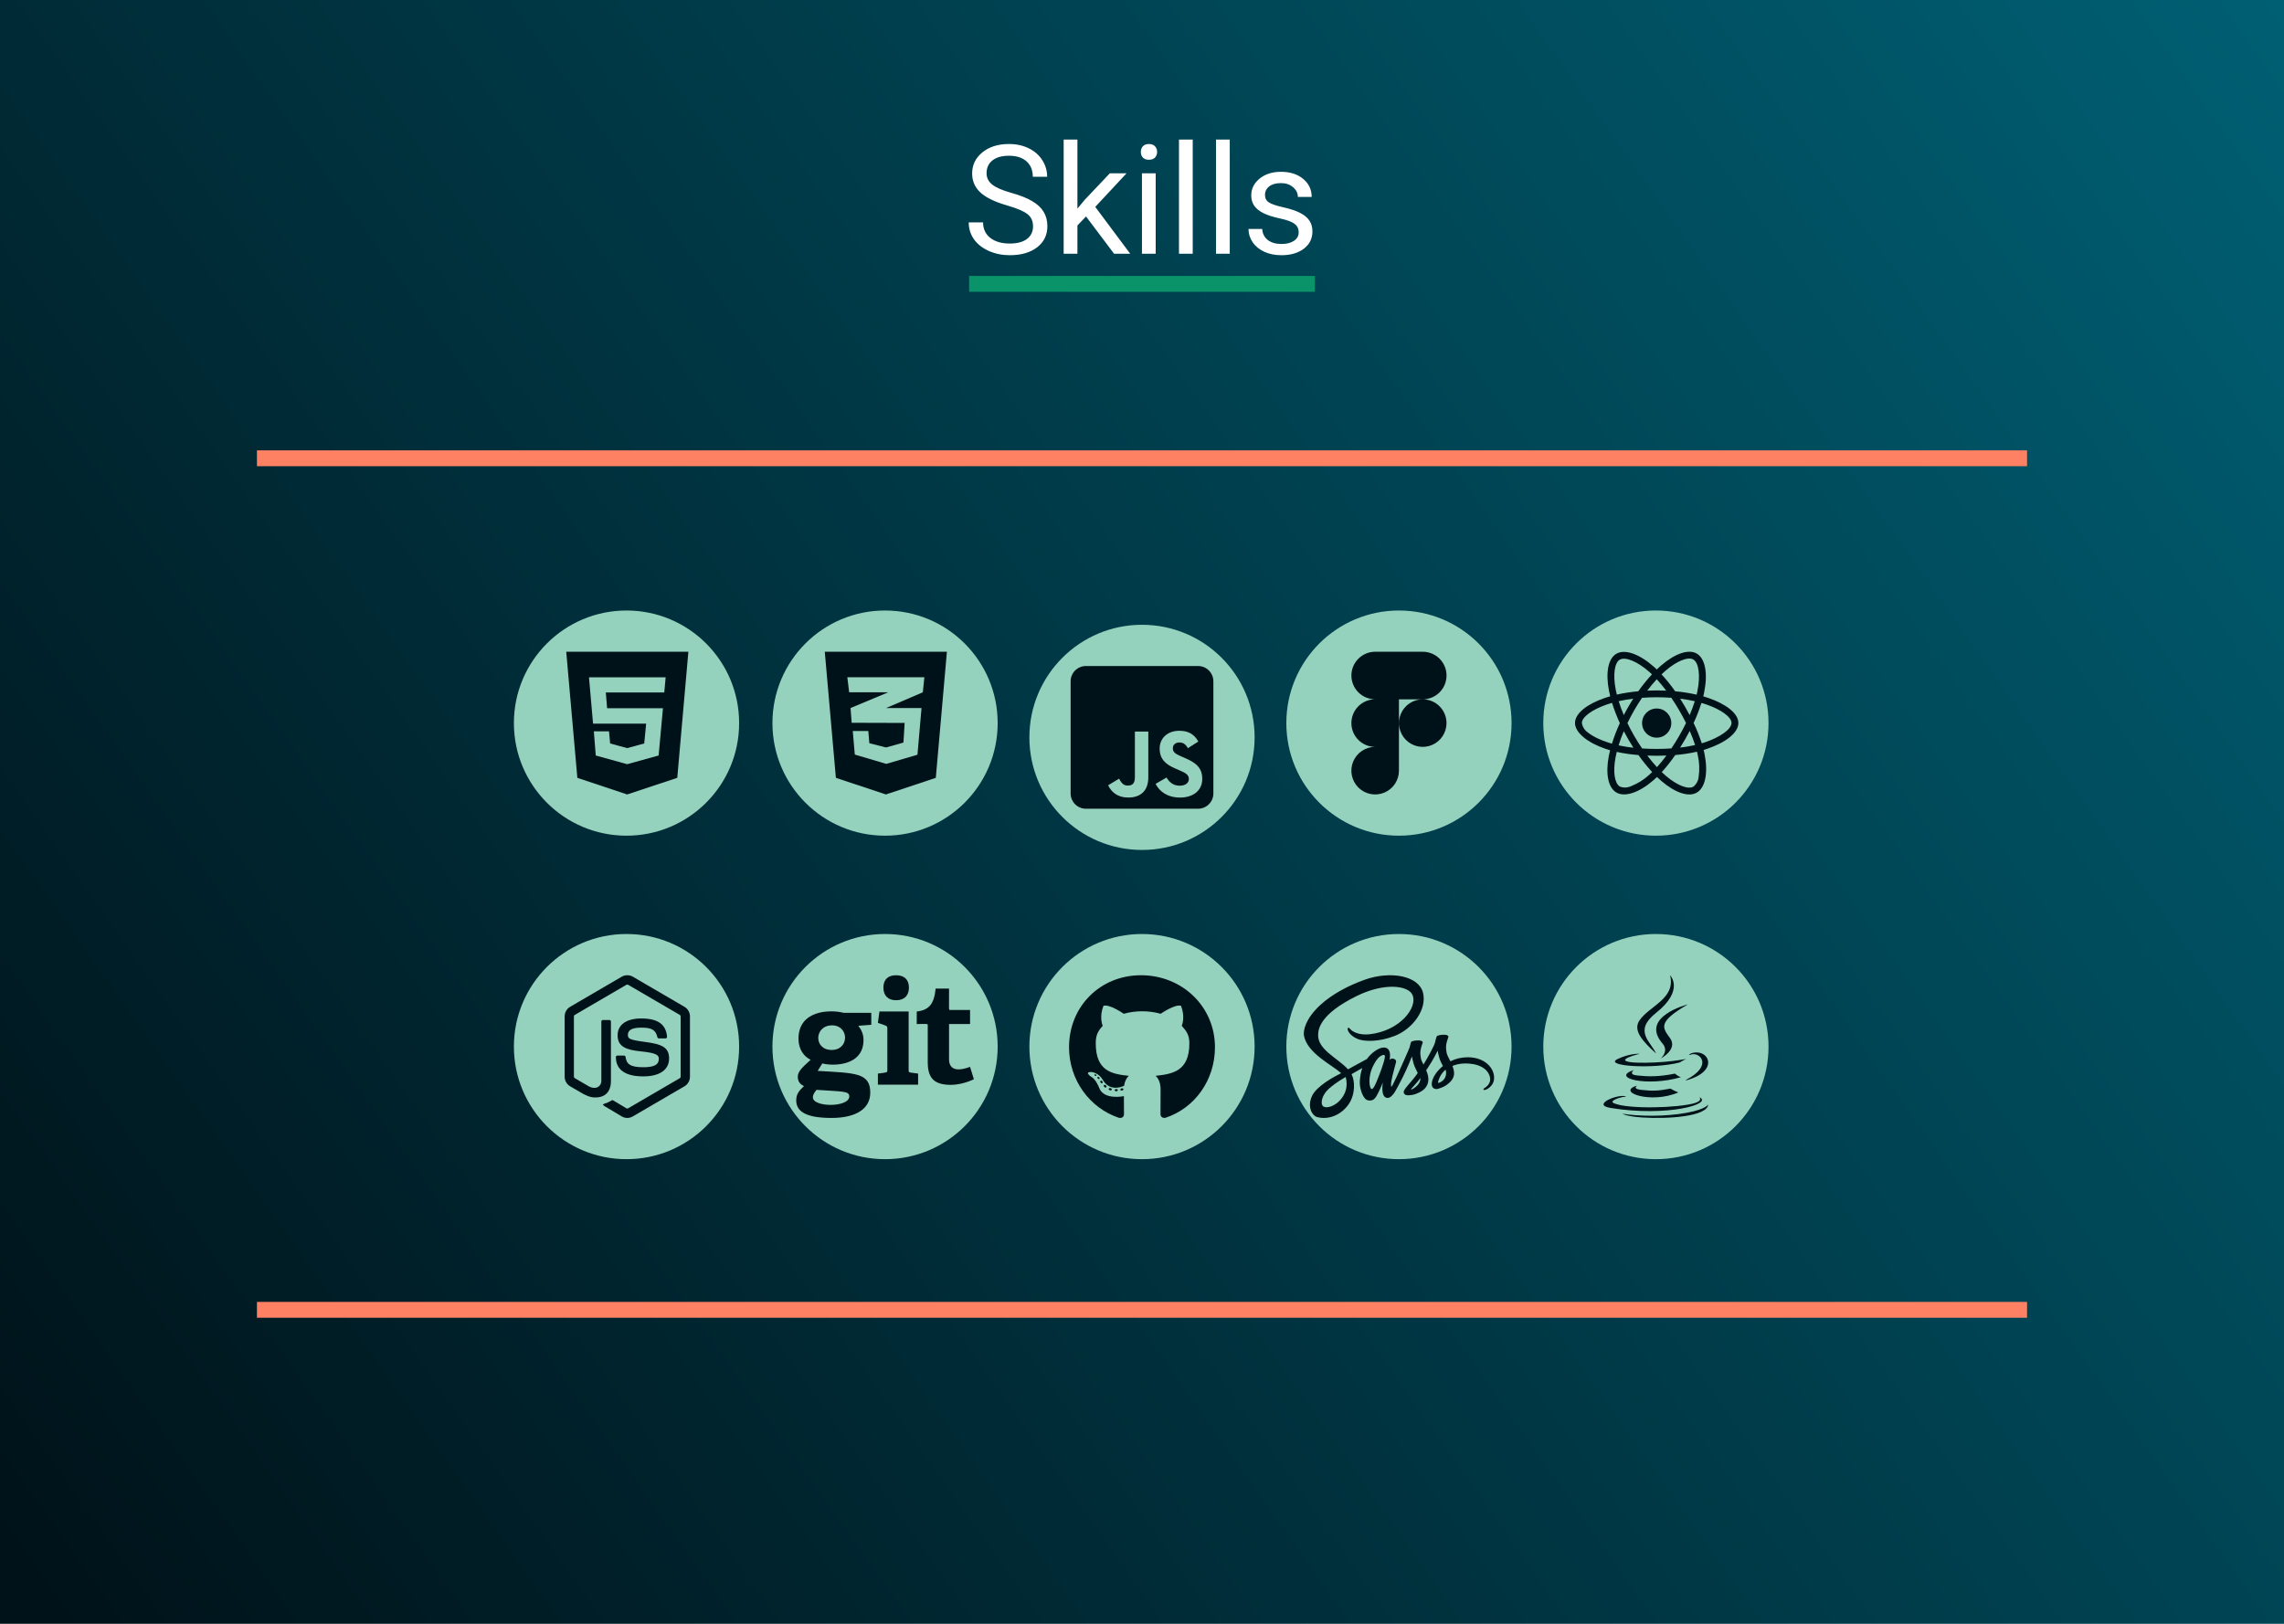
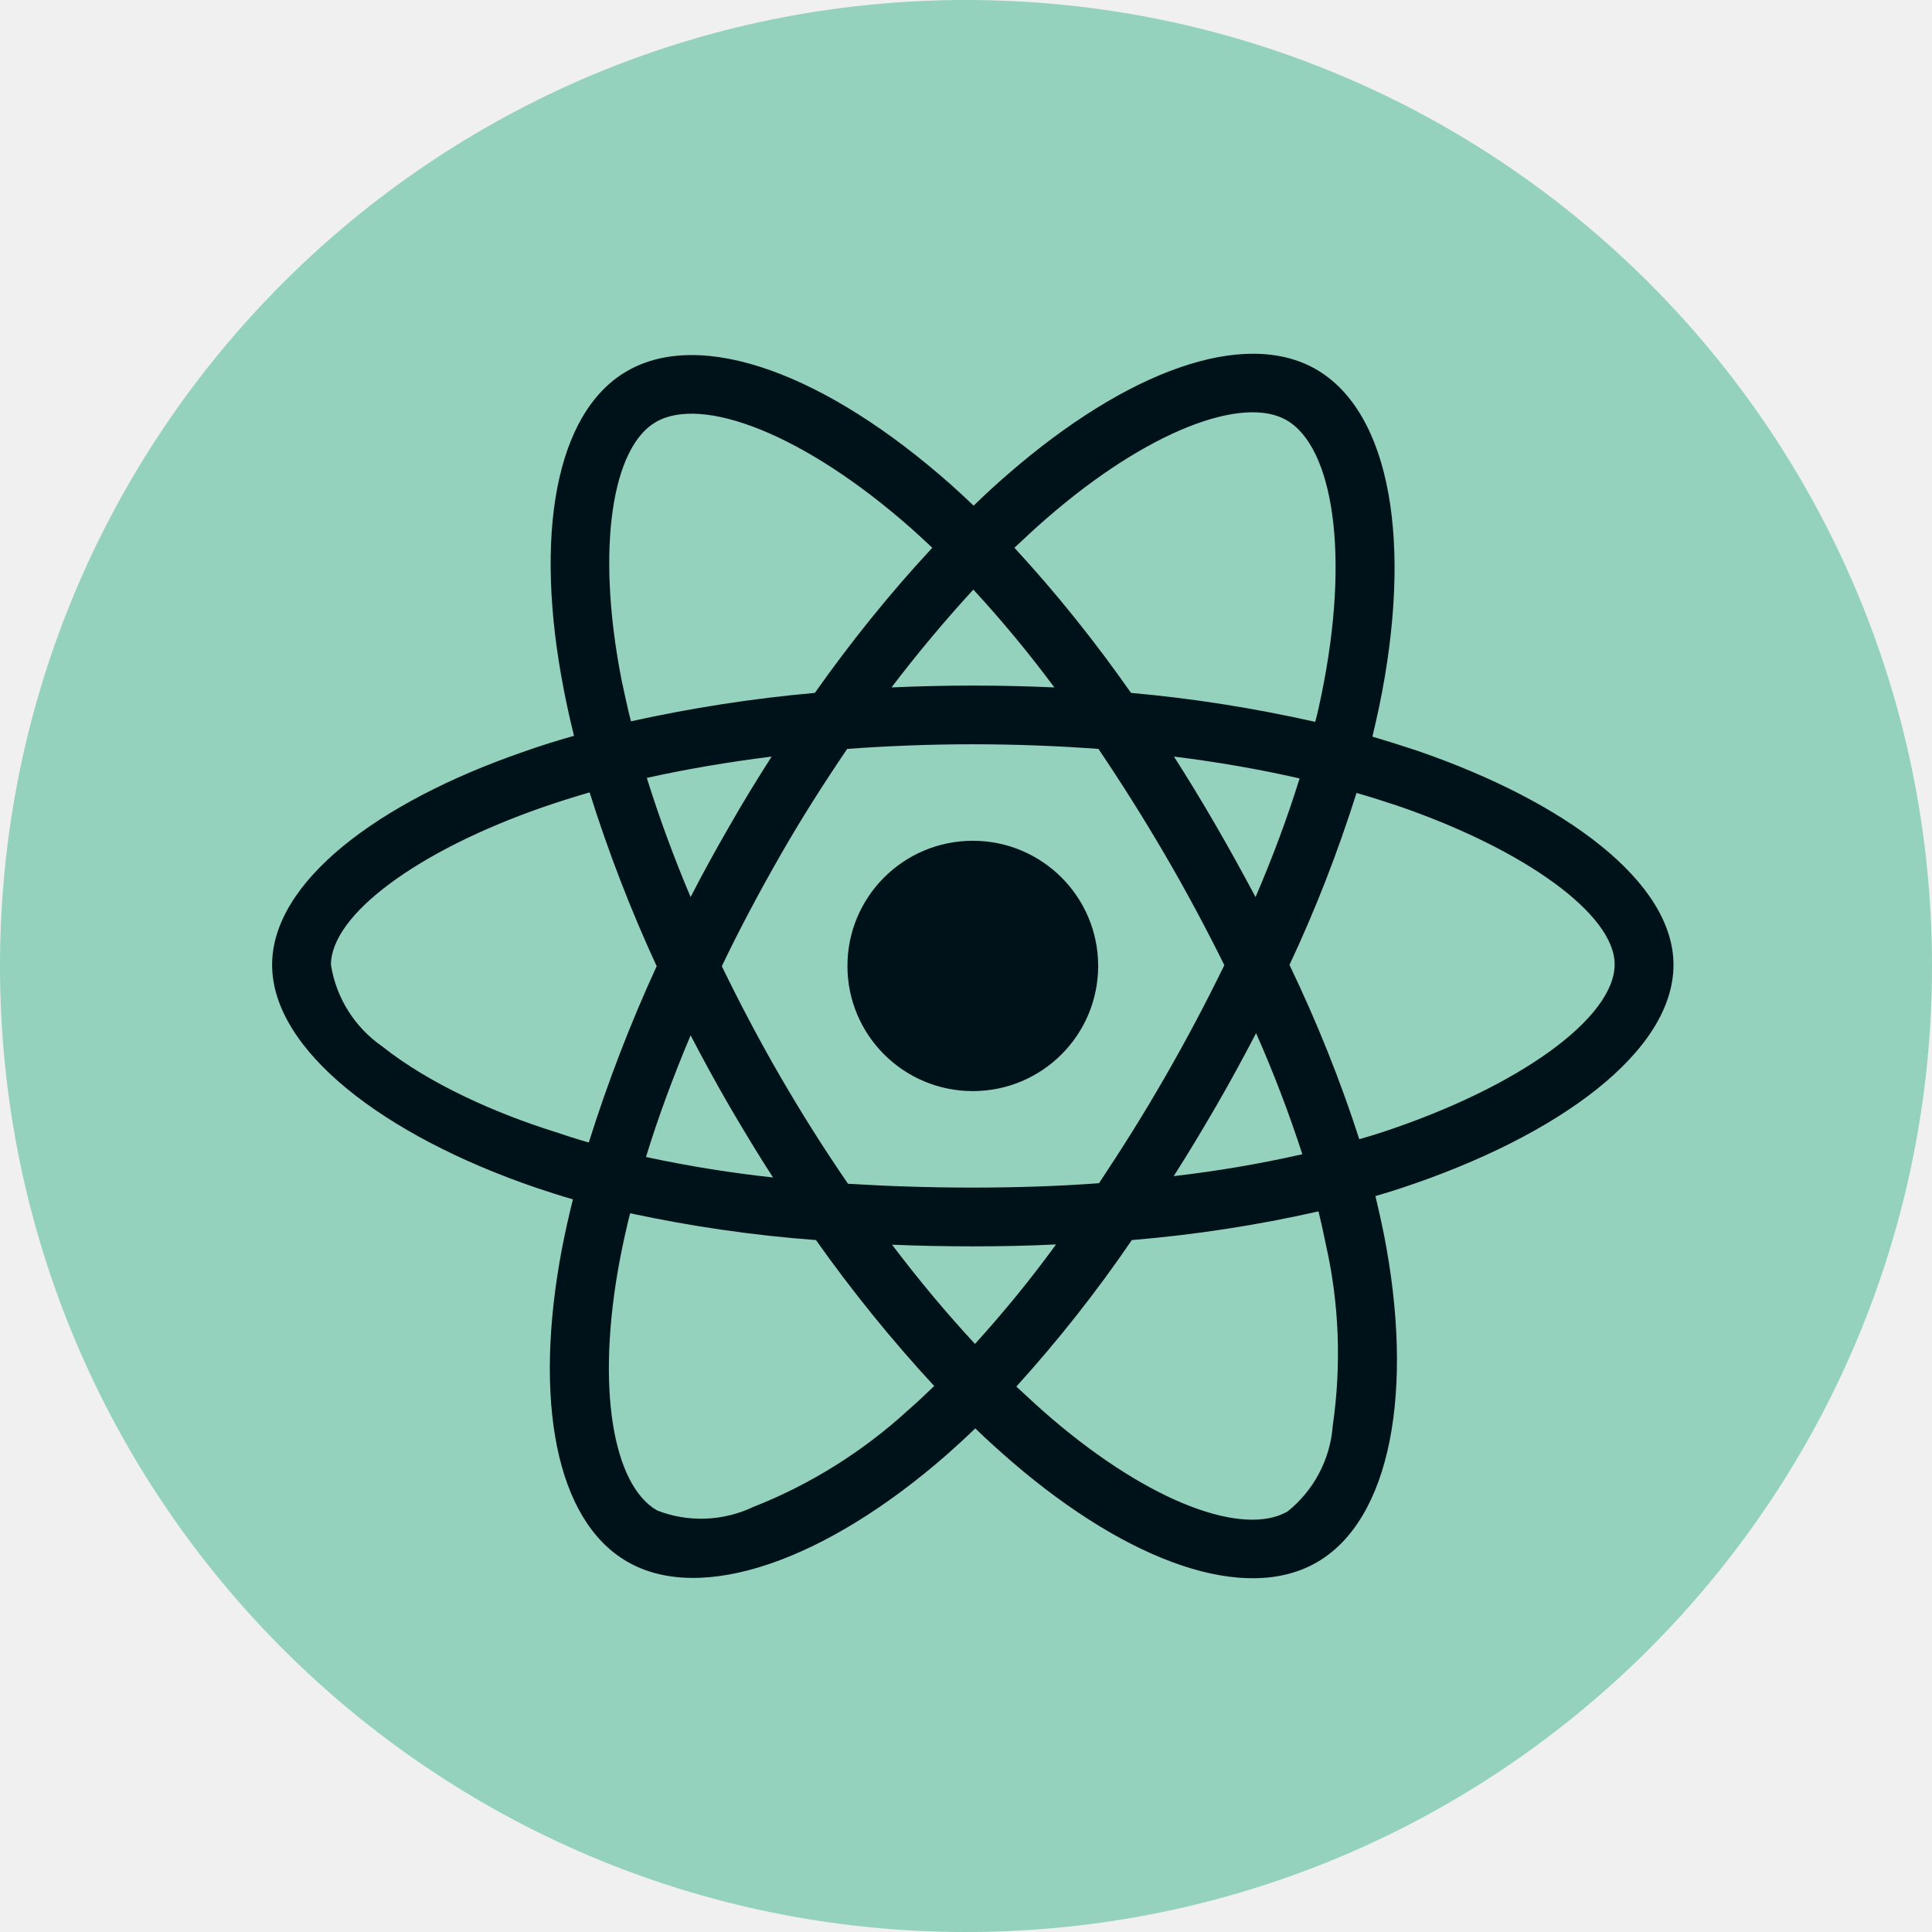
- <svg xmlns="http://www.w3.org/2000/svg" width="1440" height="1024" viewBox="0 0 1440 1024" fill="none">
-   <rect width="1440" height="1024" fill="white" />
-   <rect width="1440" height="1024" fill="url(#paint0_linear)" />
-   <line x1="162" y1="826" x2="1278" y2="826" stroke="#FE8163" stroke-width="10" />
-   <circle cx="1044" cy="660" r="71" fill="#94D2BD" />
-   <path d="M1059.04 670.001C1060.76 668.824 1063.14 667.804 1063.14 667.804C1063.14 667.804 1056.37 669.034 1049.64 669.597C1041.4 670.282 1032.56 670.423 1028.11 669.825C1017.61 668.419 1033.88 664.535 1033.88 664.535C1033.88 664.535 1027.57 664.113 1019.79 667.874C1010.61 672.339 1042.52 674.378 1059.04 670.001ZM1044.11 664.359C1040.79 656.853 1029.58 650.261 1044.11 638.73C1062.24 624.351 1052.94 615 1052.94 615C1056.7 629.853 1039.72 634.353 1033.59 643.582C1029.41 649.892 1035.63 656.66 1044.11 664.359ZM1064.15 633.386C1064.17 633.386 1033.52 641.086 1048.15 658.031C1052.47 663.023 1047.01 667.523 1047.01 667.523C1047.01 667.523 1057.98 661.828 1052.94 654.708C1048.24 648.064 1044.64 644.759 1064.15 633.386ZM1063.08 680.935C1062.99 681.102 1062.87 681.256 1062.73 681.392C1085.17 675.468 1076.91 660.492 1066.19 664.288C1065.62 664.502 1065.12 664.889 1064.76 665.396C1065.39 665.168 1066.03 664.992 1066.68 664.868C1072.1 663.726 1079.88 672.163 1063.08 680.935ZM1071.33 691.886C1071.33 691.886 1073.86 693.977 1068.55 695.612C1058.42 698.688 1026.45 699.62 1017.56 695.735C1014.36 694.347 1020.36 692.395 1022.25 691.991C1024.21 691.569 1025.34 691.64 1025.34 691.64C1021.8 689.126 1002.39 696.579 1015.48 698.706C1051.19 704.542 1080.59 696.087 1071.33 691.886ZM1032.24 684.608C1018.48 688.476 1040.62 696.456 1058.13 688.915C1056.43 688.248 1054.78 687.436 1053.2 686.489C1045.39 687.983 1041.77 688.089 1034.67 687.28C1028.81 686.612 1032.24 684.608 1032.24 684.608ZM1063.68 701.694C1049.92 704.296 1032.94 703.997 1022.89 702.327C1022.89 702.309 1024.95 704.032 1035.55 704.718C1051.67 705.755 1076.42 704.137 1077 696.474C1077 696.474 1075.88 699.374 1063.68 701.694ZM1056.05 677.05C1045.7 679.054 1039.71 679.001 1032.14 678.21C1026.28 677.595 1030.11 674.747 1030.11 674.747C1014.93 679.81 1038.53 685.54 1059.74 679.3C1058.37 678.813 1057.12 678.047 1056.05 677.05Z" fill="#001219" />
-   <circle cx="882" cy="660" r="71" fill="#94D2BD" />
-   <path d="M878.595 683.041C878.539 683.154 878.482 683.244 878.595 683.041V683.041ZM925.307 666.73C921.536 666.729 917.815 667.595 914.432 669.261C913.326 667.03 912.182 665.08 911.995 663.618C911.77 661.912 911.526 660.899 911.788 658.874C912.051 656.85 913.232 653.981 913.214 653.775C913.195 653.569 912.951 652.537 910.532 652.519C908.113 652.5 906.032 652.987 905.79 653.625C905.363 654.79 905.031 655.987 904.797 657.206C904.365 659.399 899.961 667.236 897.467 671.323C896.642 669.73 895.948 668.324 895.798 667.199C895.573 665.493 895.33 664.48 895.592 662.455C895.855 660.431 897.036 657.562 897.017 657.356C896.998 657.15 896.755 656.118 894.338 656.1C891.921 656.081 889.838 656.568 889.594 657.206C889.35 657.843 889.088 659.343 888.6 660.787C888.113 662.23 882.246 675.279 880.71 678.673C879.923 680.398 879.247 681.785 878.76 682.722C878.685 682.872 878.629 682.966 878.591 683.041C878.647 682.947 878.685 682.854 878.685 682.891C878.272 683.697 878.029 684.147 878.029 684.147V684.166C877.71 684.766 877.354 685.31 877.185 685.31C877.072 685.31 876.829 683.735 877.241 681.579C878.122 677.042 880.204 669.992 880.185 669.748C880.166 669.617 880.579 668.399 878.816 667.742C877.11 667.124 876.491 668.155 876.341 668.155C876.191 668.155 876.079 668.53 876.079 668.53C876.079 668.53 877.972 660.58 872.443 660.58C868.993 660.58 864.193 664.368 861.834 667.799C860.353 668.605 857.147 670.348 853.772 672.205C852.478 672.917 851.147 673.648 849.89 674.342C849.797 674.248 849.722 674.154 849.628 674.061C842.917 666.899 830.527 661.837 831.052 652.219C831.239 648.713 832.458 639.507 854.878 628.333C873.253 619.184 887.944 621.696 890.473 627.283C894.111 635.251 882.619 650.081 863.537 652.219C856.263 653.025 852.44 650.213 851.484 649.163C850.49 648.057 850.34 648 849.965 648.206C849.347 648.544 849.74 649.519 849.965 650.1C850.528 651.581 852.872 654.206 856.863 655.518C860.37 656.662 868.897 657.3 879.208 653.306C890.792 648.844 899.809 636.414 897.165 626.008C894.473 615.434 876.937 611.966 860.357 617.853C850.477 621.359 839.793 626.871 832.108 634.051C822.978 642.601 821.517 650.044 822.117 653.156C824.253 664.199 839.475 671.398 845.566 676.723C845.266 676.892 844.985 677.042 844.723 677.192C841.668 678.71 830.064 684.785 827.159 691.197C823.878 698.471 827.703 703.683 830.214 704.396C838.05 706.57 846.073 702.652 850.383 696.221C854.694 689.791 854.171 681.391 852.183 677.567C852.165 677.51 852.127 677.473 852.108 677.417C852.896 676.948 853.702 676.479 854.508 676.01C856.063 675.092 857.582 674.248 858.913 673.517C858.163 675.542 857.619 677.979 857.338 681.504C857 685.628 858.707 690.972 860.919 693.072C861.894 693.99 863.074 694.009 863.805 694.009C866.392 694.009 867.555 691.872 868.847 689.322C870.441 686.21 871.847 682.591 871.847 682.591C871.847 682.591 870.084 692.378 874.903 692.378C876.664 692.378 878.426 690.109 879.216 688.947V688.966C879.216 688.966 879.253 688.891 879.347 688.741C879.534 688.459 879.628 688.291 879.628 688.291V688.234C880.341 687.016 881.897 684.222 884.239 679.61C887.276 673.648 890.181 666.205 890.181 666.205C890.461 667.841 890.85 669.457 891.343 671.042C891.868 672.823 892.975 674.773 893.856 676.667C893.143 677.642 892.712 678.204 892.712 678.204C892.713 678.218 892.72 678.232 892.731 678.242C892.168 678.991 891.531 679.798 890.875 680.585C888.476 683.435 885.624 686.697 885.249 687.635C884.799 688.741 884.912 689.566 885.774 690.203C886.412 690.691 887.537 690.766 888.716 690.672C890.873 690.522 892.391 689.997 893.123 689.659C894.471 689.176 895.745 688.507 896.908 687.672C899.252 685.947 900.677 683.472 900.546 680.21C900.471 678.41 899.89 676.61 899.177 674.923C899.383 674.623 899.608 674.304 899.815 673.986C903.525 668.567 906.394 662.62 906.394 662.62C906.675 664.257 907.063 665.872 907.557 667.457C908.007 668.976 908.886 670.645 909.692 672.276C906.207 675.107 904.05 678.388 903.3 680.544C901.913 684.537 903 686.337 905.044 686.75C905.963 686.937 907.275 686.506 908.25 686.093C909.698 685.611 911.064 684.909 912.299 684.012C914.642 682.287 916.909 679.869 916.759 676.588C916.703 675.107 916.29 673.626 915.747 672.201C918.69 670.963 922.514 670.288 927.389 670.851C937.829 672.07 939.873 678.594 939.479 681.313C939.085 684.031 936.891 685.55 936.16 686C935.429 686.45 935.204 686.618 935.26 686.956C935.354 687.443 935.691 687.425 936.31 687.312C937.173 687.162 941.783 685.1 941.989 680.056C942.289 673.682 936.16 666.67 925.302 666.726L925.307 666.73ZM844.835 693.859C841.387 697.627 836.55 699.052 834.47 697.852C832.239 696.555 833.12 691.009 837.375 686.993C839.962 684.556 843.298 682.306 845.51 680.919C846.016 680.619 846.748 680.169 847.648 679.625C847.798 679.531 847.873 679.494 847.873 679.494C848.042 679.381 848.229 679.288 848.417 679.175C849.971 684.875 848.473 689.899 844.835 693.855V693.859ZM870.028 676.723C868.828 679.666 866.299 687.166 864.761 686.772C863.449 686.435 862.642 680.716 864.499 675.092C865.436 672.261 867.424 668.886 868.605 667.574C870.497 665.455 872.578 664.78 873.066 665.624C873.722 666.73 870.778 674.886 870.028 676.723ZM890.841 686.66C890.334 686.922 889.866 687.091 889.641 686.96C889.472 686.866 889.847 686.51 889.847 686.51C889.847 686.51 892.453 683.716 893.485 682.441C894.085 681.691 894.778 680.81 895.526 679.835C895.526 679.929 895.545 680.023 895.545 680.135C895.521 683.491 892.298 685.76 890.835 686.66H890.841ZM906.887 683.004C906.512 682.741 906.568 681.86 907.825 679.123C908.312 678.054 909.435 676.254 911.387 674.529C911.608 675.182 911.728 675.865 911.743 676.554C911.725 680.773 908.706 682.347 906.889 683.004H906.887Z" fill="#001219" />
-   <circle cx="720" cy="660" r="71" fill="#94D2BD" />
-   <path d="M704.772 687.468C704.772 687.84 704.345 688.138 703.807 688.138C703.195 688.194 702.769 687.896 702.769 687.468C702.769 687.096 703.195 686.798 703.733 686.798C704.29 686.742 704.772 687.04 704.772 687.468ZM699.003 686.63C698.873 687.003 699.244 687.431 699.801 687.542C700.283 687.728 700.84 687.542 700.951 687.17C701.062 686.798 700.71 686.37 700.153 686.202C699.671 686.072 699.133 686.258 699.003 686.63ZM707.202 686.314C706.664 686.444 706.293 686.798 706.348 687.226C706.404 687.598 706.886 687.84 707.443 687.71C707.981 687.58 708.352 687.226 708.296 686.854C708.24 686.5 707.74 686.258 707.202 686.314ZM719.406 615C693.68 615 674 634.596 674 660.409C674 681.047 686.947 698.708 705.44 704.924C707.814 705.352 708.648 703.882 708.648 702.672C708.648 701.519 708.593 695.154 708.593 691.246C708.593 691.246 695.609 694.037 692.882 685.7C692.882 685.7 690.768 680.284 687.726 678.889C687.726 678.889 683.478 675.967 688.023 676.023C688.023 676.023 692.641 676.395 695.182 680.824C699.244 688.008 706.052 685.942 708.704 684.714C709.131 681.736 710.336 679.67 711.672 678.442C701.303 677.288 690.842 675.781 690.842 657.878C690.842 652.76 692.252 650.192 695.219 646.916C694.737 645.707 693.16 640.719 695.702 634.28C699.578 633.07 708.5 639.305 708.5 639.305C712.21 638.263 716.198 637.723 720.148 637.723C724.099 637.723 728.087 638.263 731.797 639.305C731.797 639.305 740.719 633.052 744.595 634.28C747.136 640.738 745.56 645.707 745.077 646.916C748.045 650.21 749.863 652.779 749.863 657.878C749.863 675.837 738.938 677.27 728.569 678.442C730.276 679.912 731.723 682.704 731.723 687.077C731.723 693.349 731.667 701.109 731.667 702.635C731.667 703.845 732.52 705.315 734.876 704.887C753.424 698.708 766 681.047 766 660.409C766 634.596 745.133 615 719.406 615ZM692.029 679.186C691.788 679.372 691.844 679.8 692.159 680.154C692.456 680.452 692.882 680.582 693.123 680.34C693.365 680.154 693.309 679.726 692.994 679.372C692.697 679.075 692.27 678.944 692.029 679.186ZM690.026 677.679C689.896 677.921 690.081 678.219 690.452 678.405C690.749 678.591 691.12 678.535 691.25 678.274C691.38 678.033 691.194 677.735 690.823 677.549C690.452 677.437 690.156 677.493 690.026 677.679ZM696.035 684.304C695.739 684.546 695.85 685.104 696.277 685.458C696.703 685.886 697.241 685.942 697.482 685.644C697.723 685.402 697.612 684.844 697.241 684.49C696.833 684.062 696.277 684.006 696.035 684.304ZM693.921 681.568C693.624 681.755 693.624 682.238 693.921 682.666C694.218 683.094 694.719 683.281 694.96 683.094C695.256 682.853 695.256 682.369 694.96 681.941C694.7 681.513 694.218 681.327 693.921 681.568Z" fill="#001219" />
-   <circle cx="558" cy="660" r="71" fill="#94D2BD" />
-   <path d="M549.313 638.726H531.969C523.219 636.44 503.424 637.035 503.424 655.026C503.424 661.584 506.705 666.192 511.08 668.321C505.59 673.334 502.987 675.699 502.987 679.047C502.987 681.444 503.964 683.654 506.9 684.89C503.778 687.813 502 689.935 502 693.924C502 700.922 508.136 705 524.232 705C539.708 705 548.686 699.242 548.686 689.05C548.686 676.266 538.807 676.736 515.517 675.32L518.454 670.623C524.42 672.275 544.42 672.802 544.42 655.826C544.42 651.751 542.729 648.915 541.139 646.875L549.322 646.256L549.313 638.726ZM535.44 691.448C535.44 698.435 512.496 698.444 512.496 691.978C512.496 690.203 513.648 688.708 514.808 687.283C531.807 688.438 535.44 688.017 535.44 691.448ZM524.326 662.116C512.776 662.116 513.288 646.607 524.588 646.607C535.425 646.607 535.705 662.116 524.326 662.116ZM553.485 684.022V677.026C559.337 676.229 559.444 676.59 559.444 674.629V648.582C559.444 646.729 558.995 646.973 553.485 645.038L554.463 637.863H572.875V674.633C572.875 676.052 572.963 676.229 574.299 676.407L578.834 677.026V684.022H553.485ZM564.958 630.775C559.89 630.775 556.954 627.848 556.954 622.796C556.954 617.744 559.89 615 564.958 615C570.117 615 573.052 617.751 573.052 622.796C573.052 627.842 570.117 630.775 564.958 630.775ZM614 680.587C610.174 682.447 604.572 684.131 599.501 684.131C588.918 684.131 584.917 679.881 584.917 669.864V646.651C584.917 645.469 585.147 645.766 577.981 645.766V637.878C585.807 636.991 588.918 633.083 589.896 623.435H598.346C598.346 637.782 598.053 636.906 599.059 636.906H611.594V645.766H598.346V666.94C598.346 668.448 597.27 678.144 611.596 672.789L614 680.587Z" fill="#001219" />
-   <circle cx="395" cy="660" r="71" fill="#94D2BD" />
-   <path d="M395.482 705C394.298 705 393.095 704.679 392.052 704.071L381.143 697.553C379.516 696.624 380.312 696.303 380.842 696.124C383.017 695.356 383.459 695.195 385.775 693.856C386.023 693.713 386.341 693.767 386.589 693.927L394.97 698.946C395.27 699.124 395.694 699.124 395.977 698.946L428.635 679.908C428.935 679.73 429.13 679.372 429.13 679.015V640.94C429.13 640.565 428.935 640.226 428.617 640.029L395.977 621.01C395.677 620.831 395.27 620.831 394.97 621.01L362.348 640.047C362.029 640.226 361.835 640.583 361.835 640.958V679.015C361.835 679.372 362.029 679.73 362.348 679.89L371.294 685.105C376.157 687.552 379.127 684.677 379.127 681.766V644.19C379.127 643.655 379.551 643.244 380.082 643.244H384.219C384.732 643.244 385.174 643.655 385.174 644.19V681.783C385.174 688.32 381.638 692.07 375.502 692.07C373.611 692.07 372.125 692.07 367.988 689.999L359.43 685.016C357.308 683.784 356 681.48 356 678.997V640.94C356 638.476 357.308 636.154 359.43 634.922L392.052 615.884C394.121 614.705 396.861 614.705 398.912 615.884L431.57 634.939C433.692 636.172 435 638.476 435 640.958V679.015C435 681.48 433.692 683.784 431.57 685.034L398.912 704.071C397.869 704.679 396.685 705 395.482 705ZM421.845 667.478C421.845 660.353 417.071 658.46 407.046 657.12C396.897 655.763 395.871 655.066 395.871 652.673C395.871 650.691 396.738 648.048 404.252 648.048C410.953 648.048 413.429 649.512 414.454 654.084C414.543 654.513 414.932 654.834 415.374 654.834H419.617C419.882 654.834 420.13 654.727 420.307 654.531C420.484 654.334 420.572 654.066 420.554 653.798C419.9 645.923 414.72 642.262 404.252 642.262C394.934 642.262 389.382 646.226 389.382 652.888C389.382 660.103 394.917 662.103 403.846 662.996C414.543 664.05 415.374 665.639 415.374 667.764C415.374 671.443 412.439 673.015 405.561 673.015C396.915 673.015 395.023 670.818 394.386 666.478C394.315 666.014 393.926 665.675 393.449 665.675H389.223C388.693 665.675 388.286 666.103 388.286 666.621C388.286 672.175 391.274 678.801 405.578 678.801C415.904 678.783 421.845 674.658 421.845 667.478Z" fill="#001219" />
-   <circle cx="1044" cy="456" r="71" fill="#94D2BD" />
-   <path d="M1077.13 440.166C1076.04 439.804 1074.96 439.462 1073.87 439.141C1074.05 438.398 1074.21 437.655 1074.37 436.911C1076.85 424.939 1075.22 415.316 1069.73 412.143C1064.44 409.109 1055.81 412.263 1047.07 419.856C1046.21 420.6 1045.37 421.383 1044.56 422.167C1044.02 421.644 1043.45 421.122 1042.89 420.62C1033.74 412.504 1024.56 409.089 1019.07 412.283C1013.8 415.337 1012.23 424.396 1014.44 435.726C1014.67 436.851 1014.91 437.956 1015.19 439.081C1013.9 439.442 1012.63 439.844 1011.45 440.266C1000.7 443.982 993 449.848 993 455.915C993 462.182 1001.21 468.47 1012.37 472.287C1013.28 472.588 1014.18 472.889 1015.11 473.15C1014.81 474.356 1014.55 475.541 1014.3 476.766C1012.19 487.915 1013.84 496.754 1019.11 499.787C1024.54 502.921 1033.68 499.707 1042.57 491.933C1043.27 491.31 1043.98 490.667 1044.68 489.984C1045.57 490.848 1046.49 491.672 1047.42 492.475C1056.03 499.868 1064.54 502.861 1069.79 499.828C1075.22 496.694 1076.99 487.192 1074.7 475.621C1074.51 474.737 1074.31 473.833 1074.09 472.909C1074.74 472.729 1075.36 472.528 1075.98 472.327C1087.59 468.49 1096 462.283 1096 455.915C1096 449.828 1088.07 443.922 1077.13 440.166ZM1049.91 423.111C1057.4 416.602 1064.38 414.051 1067.55 415.879C1070.95 417.827 1072.26 425.702 1070.13 436.047C1069.99 436.73 1069.85 437.393 1069.67 438.056C1065.2 437.052 1060.67 436.329 1056.13 435.927C1053.51 432.191 1050.66 428.615 1047.56 425.26C1048.34 424.517 1049.11 423.814 1049.91 423.111ZM1026.64 466.341C1027.66 468.088 1028.71 469.836 1029.81 471.543C1026.68 471.202 1023.56 470.7 1020.48 470.037C1021.37 467.144 1022.47 464.151 1023.76 461.097C1024.68 462.865 1025.63 464.613 1026.64 466.341ZM1020.54 442.174C1023.44 441.532 1026.52 441.009 1029.71 440.608C1028.65 442.275 1027.6 443.982 1026.62 445.71C1025.63 447.417 1024.66 449.165 1023.76 450.933C1022.49 447.94 1021.43 445.007 1020.54 442.174ZM1026.05 456.015C1027.38 453.243 1028.83 450.531 1030.36 447.859C1031.89 445.188 1033.54 442.596 1035.27 440.045C1038.28 439.824 1041.36 439.704 1044.5 439.704C1047.64 439.704 1050.74 439.824 1053.73 440.045C1055.44 442.576 1057.07 445.168 1058.62 447.819C1060.17 450.471 1061.62 453.183 1062.99 455.935C1061.64 458.707 1060.19 461.439 1058.64 464.131C1057.11 466.803 1055.48 469.394 1053.77 471.965C1050.78 472.186 1047.66 472.287 1044.5 472.287C1041.34 472.287 1038.28 472.186 1035.33 472.005C1033.58 469.454 1031.93 466.843 1030.38 464.171C1028.83 461.499 1027.4 458.787 1026.05 456.015ZM1062.38 466.3C1063.41 464.533 1064.38 462.745 1065.32 460.937C1066.61 463.85 1067.74 466.803 1068.72 469.836C1065.6 470.539 1062.44 471.081 1059.27 471.443C1060.35 469.756 1061.38 468.028 1062.38 466.3ZM1065.28 450.933C1064.34 449.165 1063.37 447.397 1062.36 445.67C1061.38 443.962 1060.35 442.275 1059.29 440.608C1062.53 441.009 1065.62 441.552 1068.52 442.215C1067.59 445.188 1066.51 448.08 1065.28 450.933ZM1044.54 428.334C1046.65 430.624 1048.64 433.034 1050.49 435.525C1046.51 435.344 1042.51 435.344 1038.53 435.525C1040.5 432.934 1042.53 430.523 1044.54 428.334ZM1021.2 416.02C1024.58 414.051 1032.09 416.863 1039.99 423.854C1040.5 424.296 1041 424.778 1041.52 425.26C1038.4 428.615 1035.53 432.191 1032.89 435.927C1028.35 436.329 1023.84 437.032 1019.37 438.016C1019.11 436.992 1018.89 435.947 1018.67 434.902C1016.78 425.18 1018.03 417.848 1021.2 416.02ZM1016.28 468.972C1015.43 468.731 1014.61 468.47 1013.78 468.189C1009.5 466.843 1004.63 464.713 1001.11 461.921C999.075 460.515 997.707 458.345 997.325 455.915C997.325 452.239 1003.68 447.538 1012.86 444.344C1014 443.942 1015.17 443.581 1016.34 443.239C1017.7 447.598 1019.35 451.877 1021.26 456.015C1019.33 460.214 1017.66 464.553 1016.28 468.972ZM1039.73 488.659C1036.41 491.692 1032.57 494.102 1028.39 495.75C1026.15 496.814 1023.58 496.915 1021.28 496.011C1018.09 494.163 1016.76 487.072 1018.57 477.53C1018.79 476.405 1019.03 475.28 1019.31 474.175C1023.82 475.139 1028.37 475.802 1032.97 476.144C1035.63 479.9 1038.55 483.496 1041.66 486.871C1041.02 487.493 1040.38 488.096 1039.73 488.659ZM1044.66 483.777C1042.61 481.567 1040.56 479.117 1038.57 476.485C1040.5 476.565 1042.49 476.606 1044.5 476.606C1046.57 476.606 1048.6 476.565 1050.62 476.465C1048.76 479.016 1046.77 481.447 1044.66 483.777ZM1070.95 489.804C1070.77 492.254 1069.57 494.544 1067.63 496.091C1064.44 497.939 1057.62 495.529 1050.25 489.221C1049.41 488.498 1048.56 487.714 1047.7 486.911C1050.78 483.516 1053.61 479.92 1056.19 476.144C1060.79 475.762 1065.38 475.059 1069.91 474.034C1070.11 474.858 1070.29 475.682 1070.45 476.485C1071.44 480.824 1071.6 485.344 1070.95 489.804ZM1074.62 468.209C1074.05 468.39 1073.49 468.57 1072.91 468.731C1071.5 464.352 1069.77 460.073 1067.78 455.915C1069.71 451.817 1071.34 447.598 1072.7 443.279C1073.75 443.581 1074.76 443.902 1075.72 444.223C1085.1 447.438 1091.67 452.218 1091.67 455.875C1091.67 459.812 1084.65 464.894 1074.62 468.209ZM1044.5 465.195C1049.59 465.195 1053.71 461.077 1053.71 455.995C1053.71 450.913 1049.59 446.795 1044.5 446.795C1039.41 446.795 1035.29 450.913 1035.29 455.995C1035.29 461.077 1039.41 465.195 1044.5 465.195Z" fill="#001219" />
-   <circle cx="882" cy="456" r="71" fill="#94D2BD" />
-   <path d="M897.002 441.006C900.98 441.006 904.795 439.425 907.607 436.612C910.42 433.798 912 429.982 912 426.003C912 422.024 910.42 418.208 907.607 415.394C904.795 412.581 900.98 411 897.002 411H867.007C863.031 411 859.219 412.58 856.408 415.392C853.597 418.204 852.018 422.017 852.018 425.994C852.018 429.971 853.597 433.785 856.408 436.597C859.219 439.409 863.031 440.988 867.007 440.988C863.029 440.988 859.214 442.569 856.402 445.383C853.589 448.196 852.009 452.012 852.009 455.991C852.009 459.97 853.589 463.786 856.402 466.6C859.214 469.413 863.029 470.994 867.007 470.994C864.04 470.992 861.14 471.871 858.673 473.518C856.205 475.165 854.282 477.507 853.145 480.248C852.008 482.988 851.709 486.005 852.286 488.915C852.863 491.826 854.29 494.5 856.387 496.6C858.483 498.699 861.154 500.129 864.063 500.71C866.972 501.291 869.988 500.995 872.729 499.861C875.47 498.727 877.814 496.806 879.463 494.34C881.113 491.873 881.994 488.973 881.996 486.006V441.006H897.002ZM897.002 441.006C894.038 441.006 891.14 441.885 888.675 443.533C886.21 445.18 884.289 447.522 883.154 450.262C882.02 453.002 881.723 456.017 882.301 458.925C882.88 461.834 884.307 464.505 886.403 466.602C888.5 468.699 891.17 470.127 894.078 470.706C896.986 471.285 899.999 470.988 902.738 469.853C905.477 468.718 907.818 466.796 909.465 464.33C911.112 461.865 911.991 458.966 911.991 456C911.991 452.023 910.411 448.21 907.601 445.398C904.79 442.586 900.977 441.006 897.002 441.006Z" fill="#001219" />
-   <circle cx="720" cy="465" r="71" fill="#94D2BD" />
-   <path d="M755.357 420H684.643C679.319 420 675 424.319 675 429.643V500.357C675 505.681 679.319 510 684.643 510H755.357C760.681 510 765 505.681 765 500.357V429.643C765 424.319 760.681 420 755.357 420ZM723.978 490.192C723.978 498.951 718.835 502.949 711.342 502.949C704.571 502.949 700.654 499.453 698.645 495.214L705.536 491.056C706.862 493.406 708.067 495.395 710.98 495.395C713.752 495.395 715.52 494.31 715.52 490.071V461.324H723.978V490.192ZM743.987 502.949C736.132 502.949 731.049 499.212 728.578 494.31L735.469 490.333C737.277 493.286 739.647 495.475 743.806 495.475C747.301 495.475 749.551 493.728 749.551 491.297C749.551 488.404 747.261 487.379 743.384 485.672L741.275 484.768C735.167 482.176 731.129 478.902 731.129 472.011C731.129 465.663 735.971 460.842 743.504 460.842C748.888 460.842 752.746 462.71 755.518 467.612L748.929 471.83C747.482 469.239 745.915 468.214 743.484 468.214C741.013 468.214 739.446 469.781 739.446 471.83C739.446 474.362 741.013 475.386 744.65 476.973L746.759 477.877C753.951 480.951 757.989 484.105 757.989 491.176C757.989 498.77 752.002 502.949 743.987 502.949Z" fill="#001219" />
-   <circle cx="558" cy="456" r="71" fill="#94D2BD" />
-   <path d="M520 411L526.998 490.513L558.5 501L590.002 490.513L597 411H520ZM582.783 427.071L581.821 436.574L558.701 446.478L558.64 446.498H580.998L578.432 475.949L558.741 481.714L538.929 475.848L537.646 461.002H547.451L548.093 468.696L558.64 471.368L569.609 468.275L570.351 455.9L537.004 455.799V455.779L536.964 455.799L536.242 446.498L558.721 437.116L560.024 436.574H535.38L534.217 427.071H582.783Z" fill="#001219" />
-   <circle cx="395" cy="456" r="71" fill="#94D2BD" />
-   <path d="M357 411L363.998 490.513L395.4 501L427.002 490.513L434 411H357ZM418.801 436.694H381.945L382.767 446.618H417.978L415.251 476.431L395.62 481.855V481.915H395.4L375.608 476.431L374.405 461.203H383.97L384.672 468.857L395.4 471.77L406.168 468.857L407.371 456.362H373.904L371.337 427.112H419.683L418.801 436.694Z" fill="#001219" />
-   <line x1="162" y1="289" x2="1278" y2="289" stroke="#FE8163" stroke-width="10" />
-   <line x1="611" y1="179" x2="829" y2="179" stroke="#0A9369" stroke-width="10" />
-   <path d="M635.031 129.578C627.312 127.359 621.688 124.641 618.156 121.422C614.656 118.172 612.906 114.172 612.906 109.422C612.906 104.047 615.047 99.609 619.328 96.109C623.641 92.578 629.234 90.812 636.109 90.812C640.797 90.812 644.969 91.719 648.625 93.531C652.312 95.344 655.156 97.844 657.156 101.031C659.188 104.219 660.203 107.703 660.203 111.484H651.156C651.156 107.359 649.844 104.125 647.219 101.781C644.594 99.406 640.891 98.219 636.109 98.219C631.672 98.219 628.203 99.203 625.703 101.172C623.234 103.109 622 105.812 622 109.281C622 112.062 623.172 114.422 625.516 116.359C627.891 118.266 631.906 120.016 637.562 121.609C643.25 123.203 647.688 124.969 650.875 126.906C654.094 128.812 656.469 131.047 658 133.609C659.562 136.172 660.344 139.188 660.344 142.656C660.344 148.188 658.188 152.625 653.875 155.969C649.562 159.281 643.797 160.938 636.578 160.938C631.891 160.938 627.516 160.047 623.453 158.266C619.391 156.453 616.25 153.984 614.031 150.859C611.844 147.734 610.75 144.188 610.75 140.219H619.797C619.797 144.344 621.312 147.609 624.344 150.016C627.406 152.391 631.484 153.578 636.578 153.578C641.328 153.578 644.969 152.609 647.5 150.672C650.031 148.734 651.297 146.094 651.297 142.75C651.297 139.406 650.125 136.828 647.781 135.016C645.438 133.172 641.188 131.359 635.031 129.578ZM684.719 136.516L679.281 142.188V160H670.609V88H679.281V131.547L683.922 125.969L699.719 109.281H710.266L690.531 130.469L712.562 160H702.391L684.719 136.516ZM728.641 160H719.969V109.281H728.641V160ZM719.266 95.828C719.266 94.422 719.688 93.234 720.531 92.266C721.406 91.297 722.688 90.812 724.375 90.812C726.062 90.812 727.344 91.297 728.219 92.266C729.094 93.234 729.531 94.422 729.531 95.828C729.531 97.234 729.094 98.406 728.219 99.344C727.344 100.281 726.062 100.75 724.375 100.75C722.688 100.75 721.406 100.281 720.531 99.344C719.688 98.406 719.266 97.234 719.266 95.828ZM751.984 160H743.312V88H751.984V160ZM775.328 160H766.656V88H775.328V160ZM818.781 146.547C818.781 144.203 817.891 142.391 816.109 141.109C814.359 139.797 811.281 138.672 806.875 137.734C802.5 136.797 799.016 135.672 796.422 134.359C793.859 133.047 791.953 131.484 790.703 129.672C789.484 127.859 788.875 125.703 788.875 123.203C788.875 119.047 790.625 115.531 794.125 112.656C797.656 109.781 802.156 108.344 807.625 108.344C813.375 108.344 818.031 109.828 821.594 112.797C825.188 115.766 826.984 119.562 826.984 124.188H818.266C818.266 121.812 817.25 119.766 815.219 118.047C813.219 116.328 810.688 115.469 807.625 115.469C804.469 115.469 802 116.156 800.219 117.531C798.438 118.906 797.547 120.703 797.547 122.922C797.547 125.016 798.375 126.594 800.031 127.656C801.688 128.719 804.672 129.734 808.984 130.703C813.328 131.672 816.844 132.828 819.531 134.172C822.219 135.516 824.203 137.141 825.484 139.047C826.797 140.922 827.453 143.219 827.453 145.938C827.453 150.469 825.641 154.109 822.016 156.859C818.391 159.578 813.688 160.938 807.906 160.938C803.844 160.938 800.25 160.219 797.125 158.781C794 157.344 791.547 155.344 789.766 152.781C788.016 150.188 787.141 147.391 787.141 144.391H795.812C795.969 147.297 797.125 149.609 799.281 151.328C801.469 153.016 804.344 153.859 807.906 153.859C811.188 153.859 813.812 153.203 815.781 151.891C817.781 150.547 818.781 148.766 818.781 146.547Z" fill="white" />
-   <defs>
-     <linearGradient id="paint0_linear" x1="-9" y1="1024" x2="1440" y2="0" gradientUnits="userSpaceOnUse">
-       <stop offset="0.021" stop-color="#001219" />
-       <stop offset="1" stop-color="#005F73" />
-     </linearGradient>
-   </defs>
+ <svg xmlns="http://www.w3.org/2000/svg" width="75" height="75" viewBox="0 0 142 142" fill="none">
+   <circle cx="71" cy="71" r="71" fill="#94D2BD" />
+   <path d="M104.13 55.166C103.044 54.804 101.957 54.462 100.871 54.141C101.052 53.398 101.213 52.654 101.374 51.911C103.848 39.939 102.219 30.317 96.727 27.142C91.436 24.109 82.806 27.263 74.075 34.856C73.21 35.6 72.365 36.383 71.56 37.166C71.017 36.644 70.454 36.122 69.891 35.62C60.737 27.504 51.564 24.089 46.072 27.283C40.801 30.337 39.232 39.396 41.445 50.726C41.666 51.851 41.908 52.956 42.189 54.081C40.902 54.442 39.634 54.844 38.447 55.266C27.705 58.982 20 64.848 20 70.915C20 77.182 28.208 83.47 39.373 87.287C40.278 87.588 41.183 87.889 42.109 88.15C41.807 89.356 41.545 90.541 41.304 91.766C39.192 102.915 40.841 111.754 46.112 114.787C51.544 117.921 60.677 114.707 69.569 106.933C70.273 106.31 70.977 105.667 71.681 104.984C72.566 105.848 73.492 106.672 74.417 107.475C83.027 114.868 91.537 117.861 96.787 114.828C102.219 111.694 103.989 102.192 101.696 90.621C101.515 89.737 101.314 88.833 101.092 87.909C101.736 87.729 102.36 87.528 102.983 87.327C114.591 83.49 123 77.283 123 70.915C123 64.828 115.074 58.922 104.13 55.166ZM76.912 38.111C84.395 31.602 91.376 29.051 94.554 30.879C97.954 32.828 99.262 40.702 97.129 51.047C96.989 51.73 96.848 52.393 96.667 53.056C92.201 52.052 87.674 51.329 83.128 50.927C80.513 47.191 77.656 43.615 74.558 40.26C75.342 39.517 76.107 38.814 76.912 38.111ZM53.636 81.341C54.662 83.088 55.708 84.836 56.815 86.543C53.676 86.202 50.558 85.7 47.48 85.037C48.365 82.144 49.472 79.151 50.759 76.097C51.685 77.865 52.63 79.613 53.636 81.341ZM47.54 57.174C50.437 56.532 53.515 56.009 56.714 55.608C55.648 57.275 54.602 58.982 53.616 60.71C52.63 62.417 51.664 64.165 50.759 65.933C49.492 62.94 48.426 60.007 47.54 57.174ZM53.053 71.015C54.38 68.243 55.829 65.531 57.358 62.859C58.886 60.188 60.536 57.596 62.266 55.045C65.284 54.824 68.362 54.703 71.5 54.703C74.638 54.703 77.736 54.824 80.734 55.045C82.444 57.576 84.073 60.167 85.622 62.819C87.171 65.471 88.62 68.183 89.988 70.935C88.64 73.707 87.191 76.439 85.642 79.131C84.114 81.802 82.484 84.394 80.774 86.965C77.777 87.186 74.658 87.287 71.5 87.287C68.342 87.287 65.284 87.186 62.327 87.005C60.576 84.454 58.927 81.843 57.378 79.171C55.829 76.499 54.4 73.787 53.053 71.015ZM89.384 81.3C90.41 79.533 91.376 77.745 92.321 75.937C93.609 78.85 94.735 81.802 95.721 84.836C92.603 85.539 89.445 86.081 86.266 86.443C87.352 84.755 88.378 83.028 89.384 81.3ZM92.281 65.933C91.335 64.165 90.37 62.397 89.364 60.67C88.378 58.962 87.352 57.275 86.286 55.608C89.525 56.009 92.623 56.552 95.52 57.215C94.594 60.188 93.508 63.08 92.281 65.933ZM71.54 43.334C73.653 45.624 75.644 48.034 77.495 50.525C73.512 50.344 69.508 50.344 65.525 50.525C67.497 47.934 69.528 45.523 71.54 43.334ZM48.204 31.02C51.584 29.051 59.088 31.863 66.994 38.854C67.497 39.296 68 39.778 68.523 40.26C65.404 43.615 62.528 47.191 59.892 50.927C55.346 51.329 50.84 52.032 46.374 53.016C46.112 51.992 45.891 50.947 45.669 49.903C43.779 40.18 45.026 32.848 48.204 31.02ZM43.276 83.972C42.431 83.731 41.606 83.47 40.781 83.189C36.496 81.843 31.628 79.713 28.107 76.921C26.075 75.515 24.707 73.345 24.325 70.915C24.325 67.239 30.682 62.538 39.856 59.344C41.002 58.942 42.169 58.581 43.336 58.239C44.704 62.598 46.353 66.877 48.265 71.015C46.333 75.214 44.664 79.553 43.276 83.972ZM66.732 103.659C63.413 106.692 59.571 109.102 55.386 110.75C53.153 111.814 50.578 111.915 48.285 111.011C45.086 109.163 43.758 102.072 45.569 92.53C45.79 91.405 46.032 90.28 46.313 89.175C50.819 90.139 55.366 90.802 59.973 91.144C62.628 94.9 65.545 98.496 68.663 101.871C68.02 102.493 67.376 103.096 66.732 103.659ZM71.661 98.777C69.609 96.567 67.557 94.117 65.565 91.485C67.497 91.565 69.488 91.606 71.5 91.606C73.572 91.606 75.604 91.565 77.616 91.465C75.765 94.016 73.773 96.447 71.661 98.777ZM97.954 104.804C97.773 107.254 96.566 109.544 94.635 111.091C91.436 112.939 84.616 110.529 77.254 104.221C76.409 103.498 75.564 102.714 74.699 101.911C77.777 98.516 80.613 94.92 83.188 91.144C87.795 90.762 92.382 90.059 96.908 89.034C97.109 89.858 97.29 90.681 97.451 91.485C98.437 95.824 98.598 100.344 97.954 104.804ZM101.615 83.209C101.052 83.389 100.489 83.57 99.906 83.731C98.497 79.352 96.767 75.073 94.776 70.915C96.707 66.817 98.336 62.598 99.704 58.279C100.75 58.581 101.756 58.902 102.722 59.223C112.096 62.438 118.675 67.219 118.675 70.874C118.675 74.812 111.654 79.894 101.615 83.209ZM71.5 80.195C76.59 80.195 80.714 76.077 80.714 70.995C80.714 65.913 76.59 61.795 71.5 61.795C66.41 61.795 62.286 65.913 62.286 70.995C62.286 76.077 66.41 80.195 71.5 80.195Z" fill="#001219" />
</svg>
